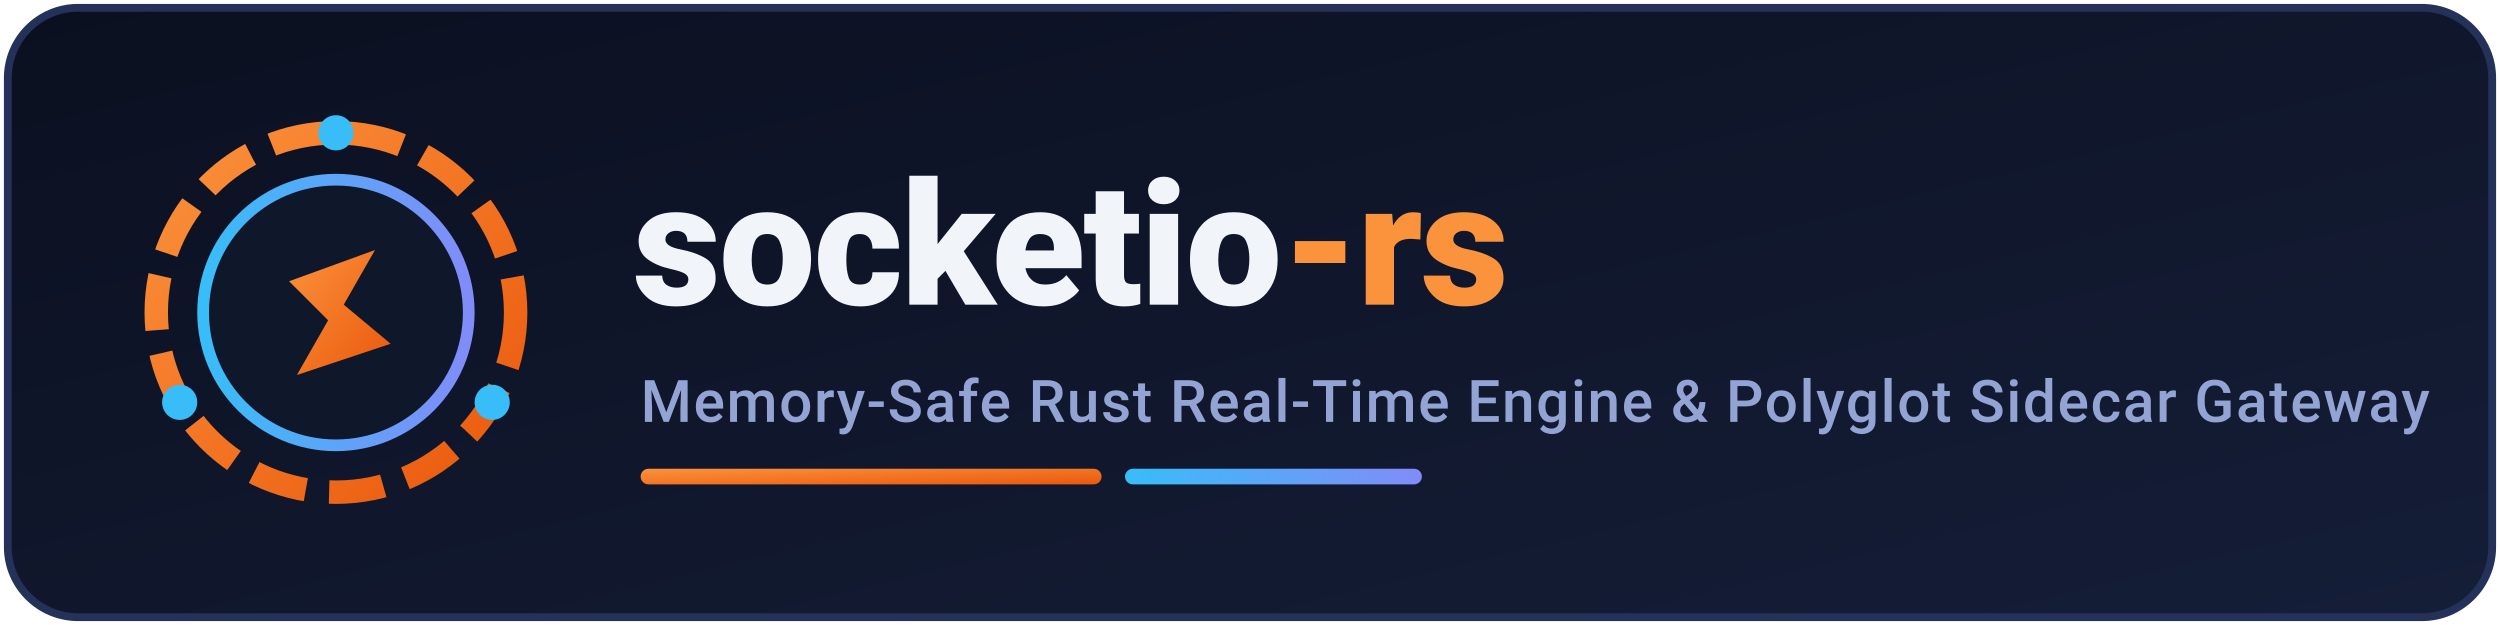
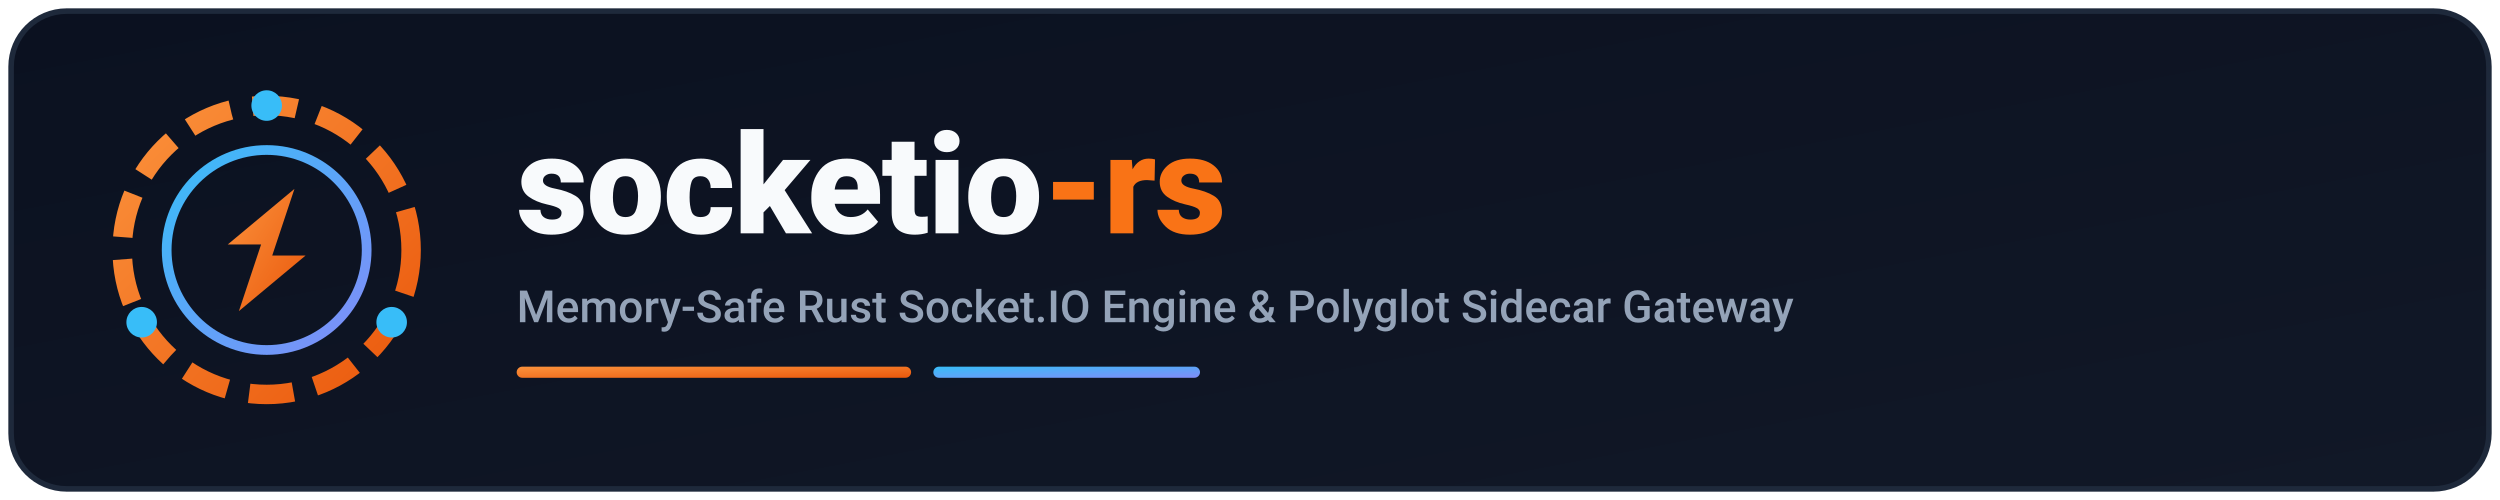
- <svg xmlns="http://www.w3.org/2000/svg" viewBox="0 0 640 160" width="640" height="160" role="img" aria-label="socketio-rs logo">
+ <svg xmlns="http://www.w3.org/2000/svg" viewBox="0 0 900 180" width="900" height="180" role="img" aria-label="socketio-rs logo">
  <defs>
    <linearGradient id="bgGrad" x1="0%" y1="0%" x2="100%" y2="100%">
-       <stop offset="0%" stop-color="#0b1020" />
-       <stop offset="100%" stop-color="#151e38" />
+       <stop offset="0%" stop-color="#0b1120" />
+       <stop offset="100%" stop-color="#111827" />
    </linearGradient>
    <linearGradient id="rustGrad" x1="0%" y1="0%" x2="100%" y2="100%">
      <stop offset="0%" stop-color="#fb923c" />
      <stop offset="100%" stop-color="#ea580c" />
    </linearGradient>
-     <linearGradient id="waveGrad" x1="0%" y1="0%" x2="100%" y2="0%">
+     <linearGradient id="cyanGrad" x1="0%" y1="0%" x2="100%" y2="100%">
      <stop offset="0%" stop-color="#38bdf8" />
      <stop offset="100%" stop-color="#818cf8" />
    </linearGradient>
  </defs>
-   <rect x="2" y="2" width="636" height="156" rx="18" fill="url(#bgGrad)" stroke="#243158" stroke-width="2" />
-   <g transform="translate(86, 80)">
-     <circle cx="0" cy="0" r="46" fill="none" stroke="url(#rustGrad)" stroke-width="6" stroke-dasharray="14 6" />
-     <circle cx="0" cy="0" r="34" fill="#0f172a" stroke="url(#waveGrad)" stroke-width="3" />
-     <path d="M-12,-8 L10,-16 L2,-2 L14,8 L-10,16 L-2,2 Z" fill="url(#rustGrad)" />
-     <circle cx="0" cy="-46" r="4.5" fill="#38bdf8" />
-     <circle cx="40" cy="23" r="4.5" fill="#38bdf8" />
-     <circle cx="-40" cy="23" r="4.5" fill="#38bdf8" />
+   <rect x="4" y="4" width="892" height="172" rx="20" fill="url(#bgGrad)" stroke="#1e293b" stroke-width="2" />
+   <g transform="translate(96, 90)">
+     <circle cx="0" cy="0" r="52" fill="none" stroke="url(#rustGrad)" stroke-width="7" stroke-dasharray="16 8" />
+     <circle cx="0" cy="0" r="36" fill="none" stroke="url(#cyanGrad)" stroke-width="3.5" />
+     <circle cx="0" cy="-52" r="5.5" fill="#38bdf8" />
+     <circle cx="45" cy="26" r="5.5" fill="#38bdf8" />
+     <circle cx="-45" cy="26" r="5.5" fill="#38bdf8" />
+     <polygon points="10,-22 -14,-2 -2,-2 -10,22 14,2 2,2" fill="url(#rustGrad)" />
  </g>
-   <text x="162" y="78" font-family="-apple-system, BlinkMacSystemFont, 'Segoe UI', Roboto, monospace" font-size="44" font-weight="800" fill="#f1f5f9" letter-spacing="-0.5">
-     socketio<tspan fill="#fb923c">-rs</tspan>
+   <text x="186" y="84" font-family="ui-sans-serif, -apple-system, BlinkMacSystemFont, 'Segoe UI', Roboto, Helvetica, Arial, sans-serif" font-size="50" font-weight="800" letter-spacing="-0.5" fill="#f8fafc">
+     socketio<tspan fill="#f97316">-rs</tspan>
  </text>
-   <text x="164" y="108" font-family="-apple-system, BlinkMacSystemFont, 'Segoe UI', Roboto, sans-serif" font-size="15" font-weight="500" fill="#93a4d4" letter-spacing="0.4">
-     Memory-Safe Rust Real-Time Engine &amp; Polyglot Sidecar Gateway
+   <text x="186" y="116" font-family="ui-sans-serif, -apple-system, BlinkMacSystemFont, 'Segoe UI', Roboto, Helvetica, Arial, sans-serif" font-size="16" font-weight="500" fill="#94a3b8">
+     Memory-Safe Rust Socket.IO Engine &amp; Polyglot Sidecar Gateway
  </text>
-   <rect x="164" y="120" width="118" height="4" rx="2" fill="url(#rustGrad)" />
-   <rect x="288" y="120" width="76" height="4" rx="2" fill="url(#waveGrad)" />
+   <rect x="186" y="132" width="142" height="4" rx="2" fill="url(#rustGrad)" />
+   <rect x="336" y="132" width="96" height="4" rx="2" fill="url(#cyanGrad)" />
</svg>
